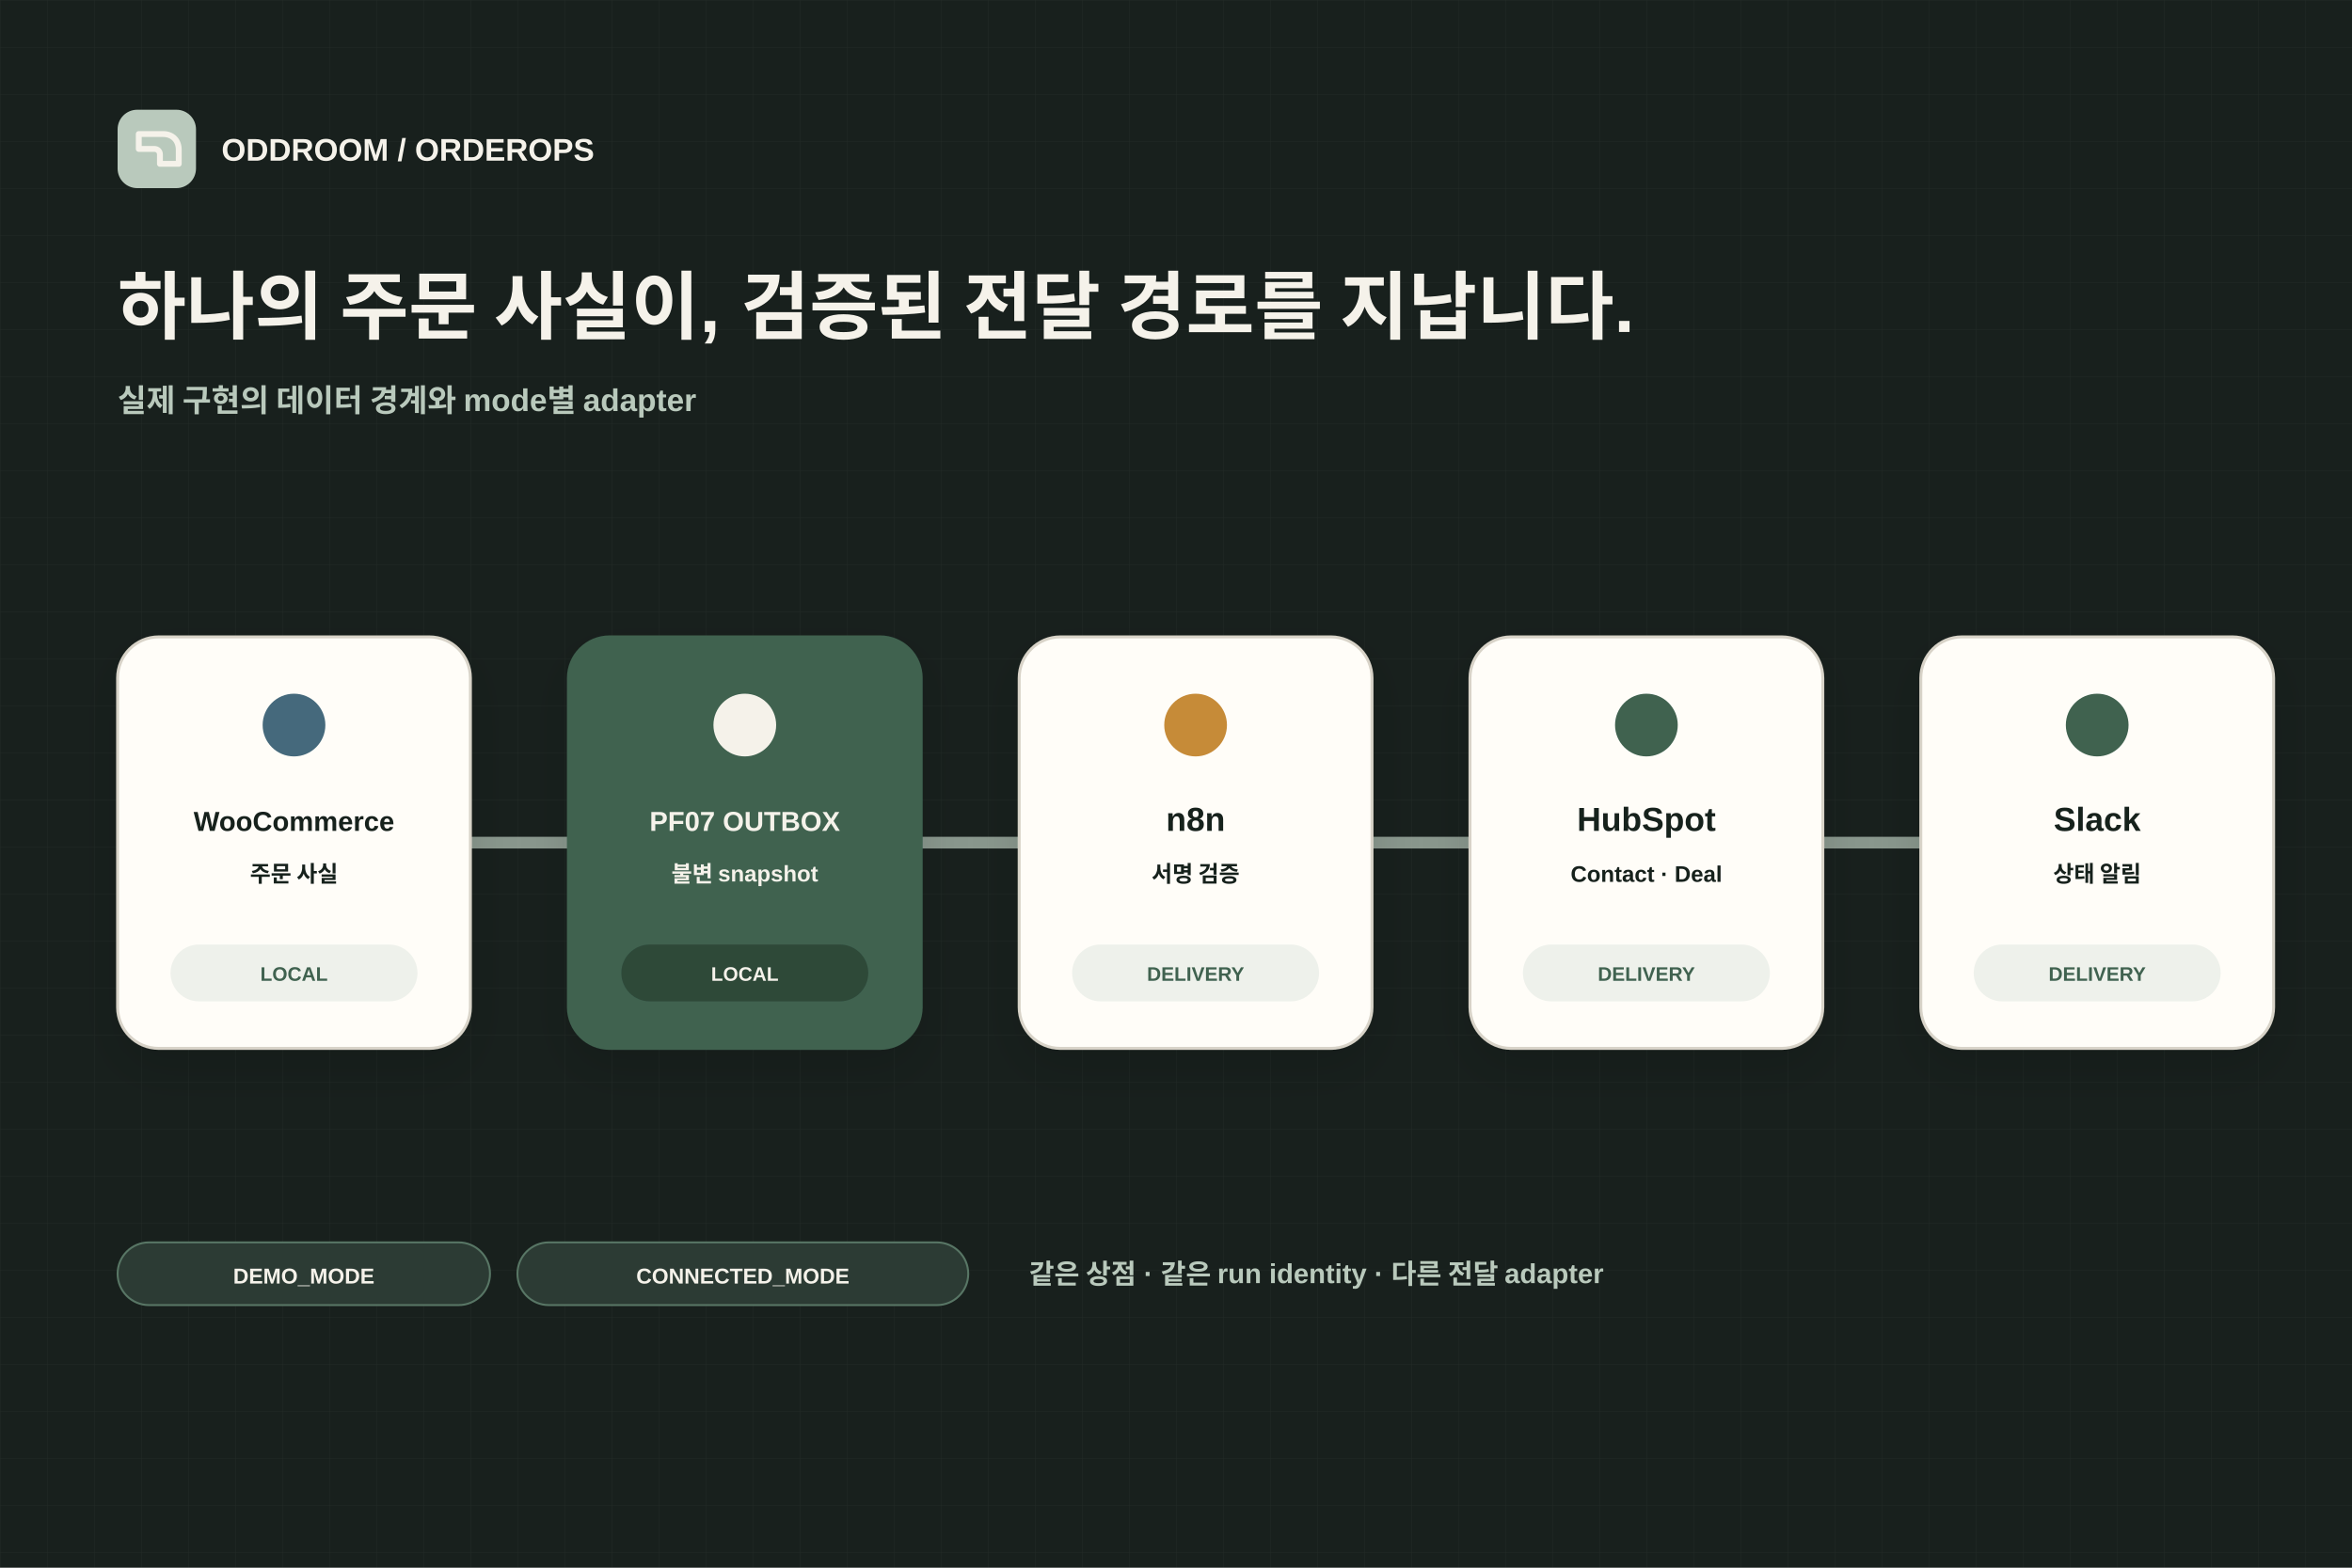
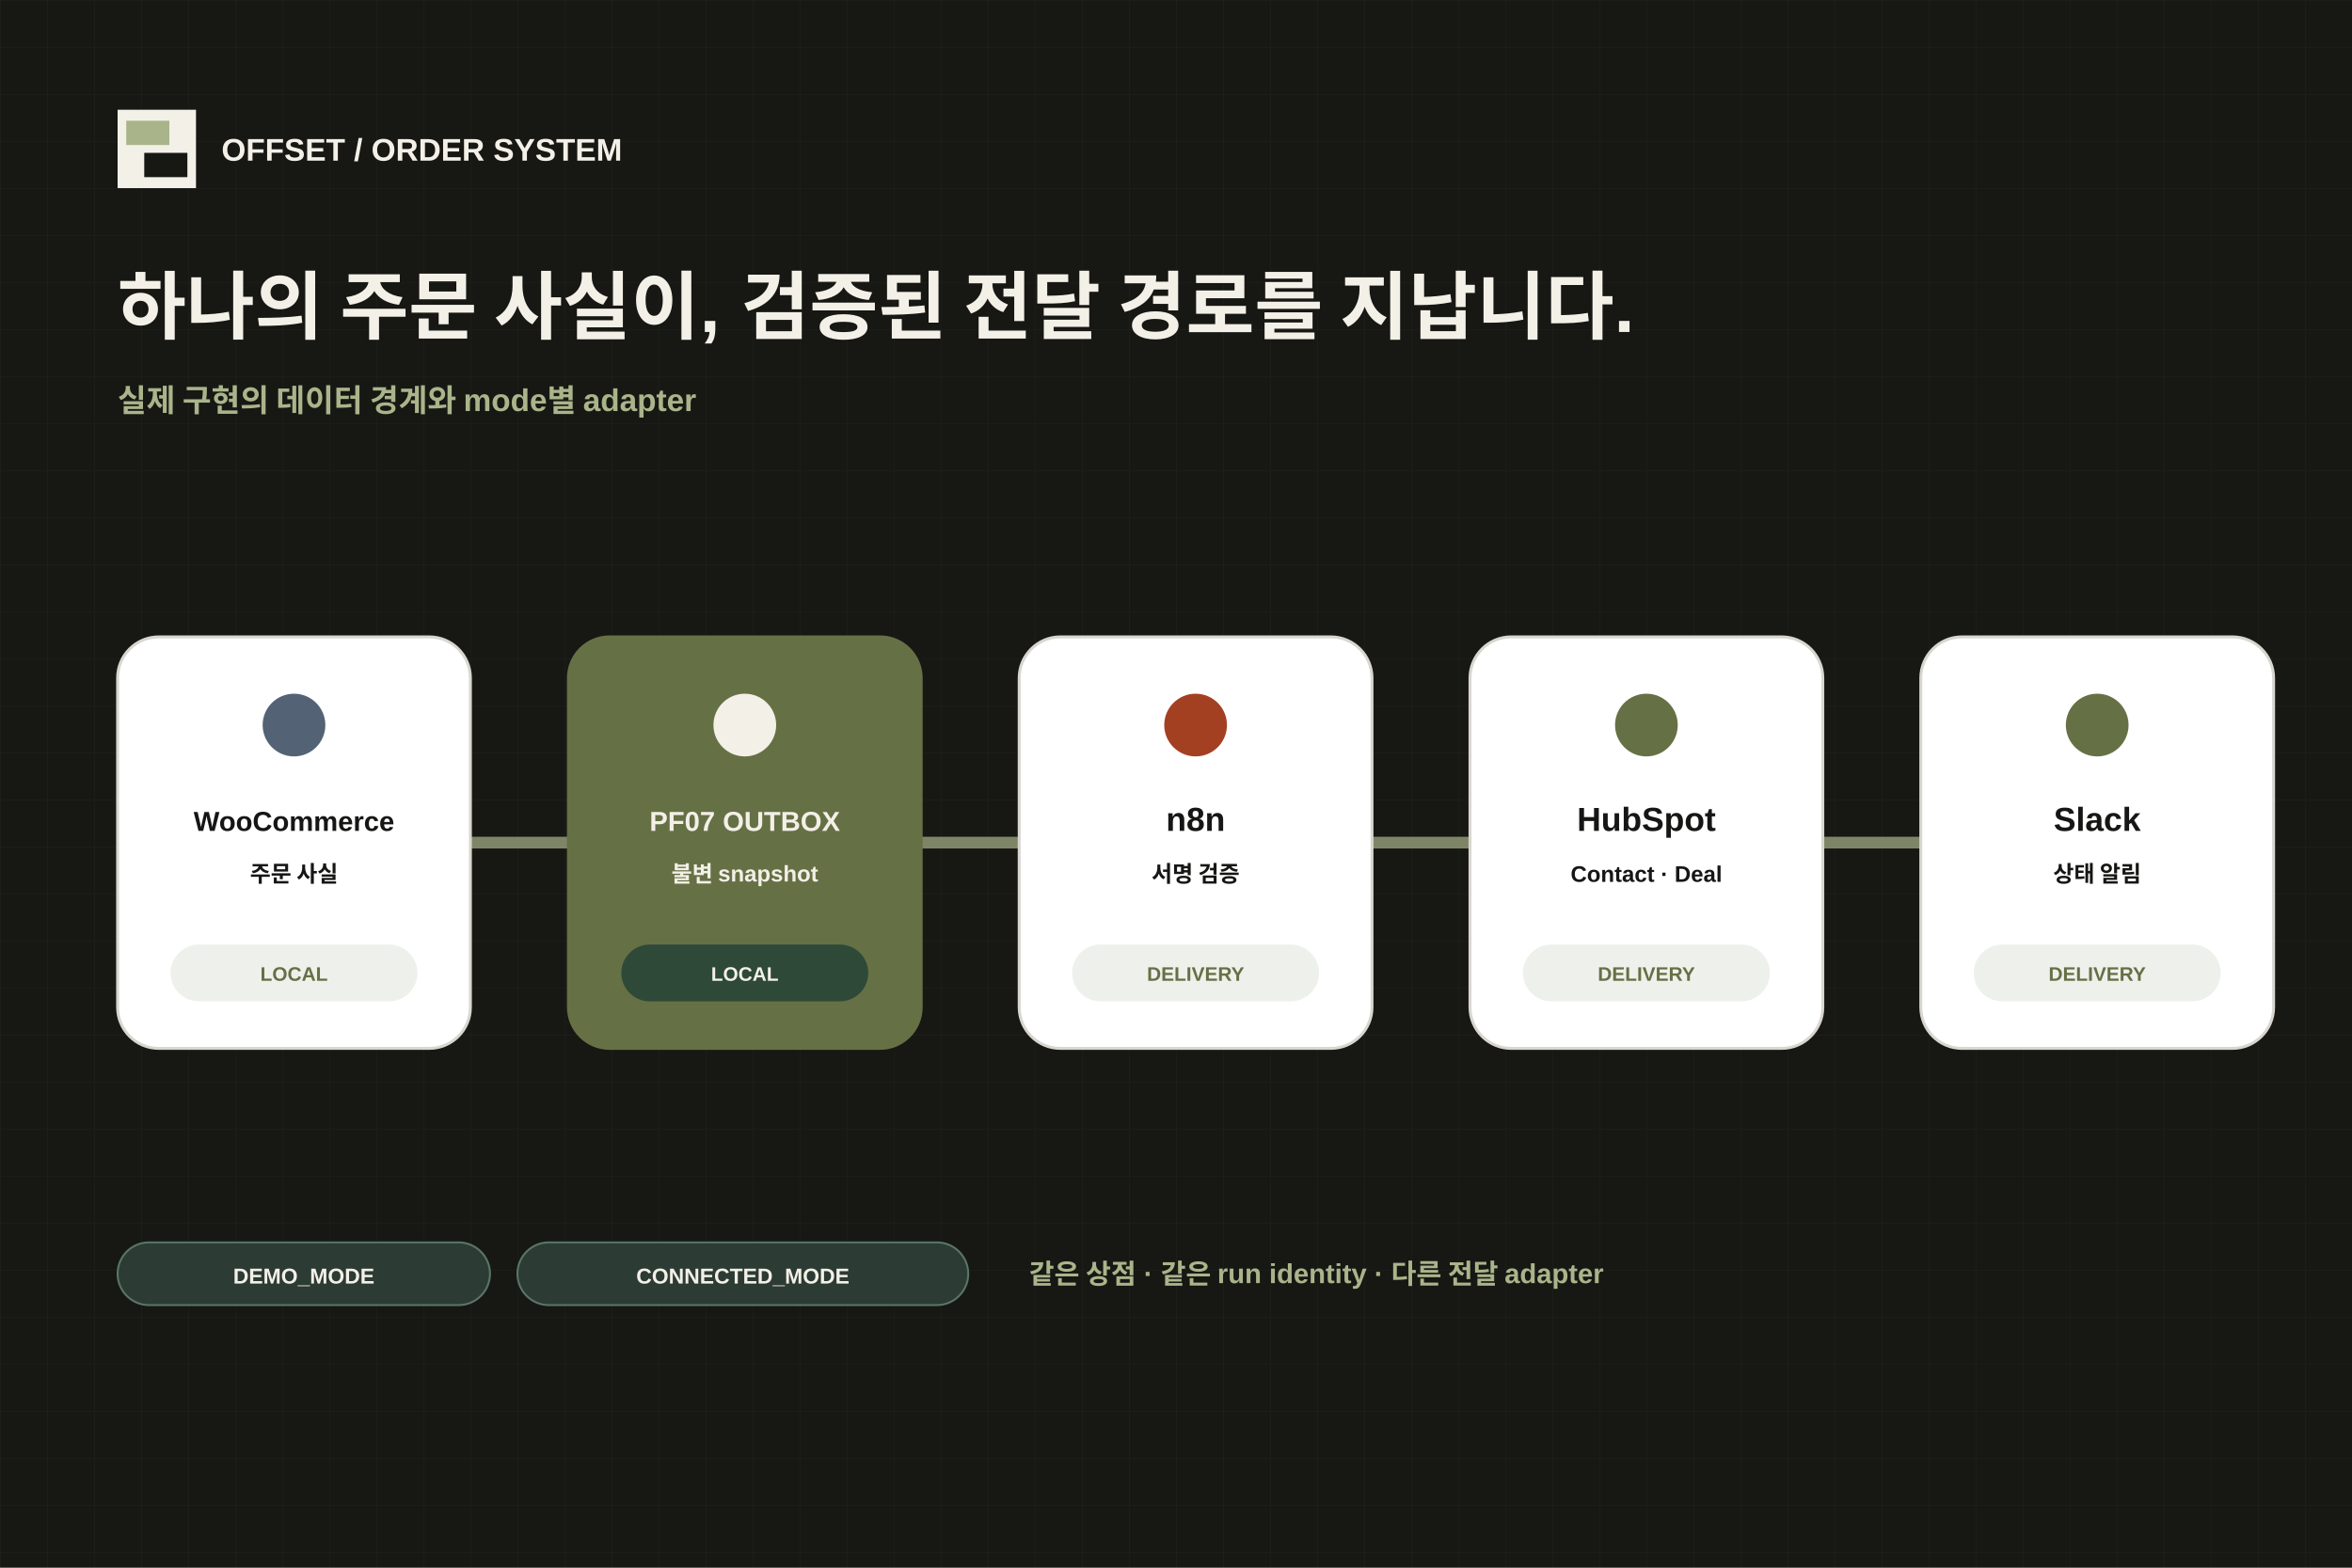
<svg xmlns="http://www.w3.org/2000/svg" width="2400" height="1600" viewBox="0 0 2400 1600" role="img" aria-label="PF07 implementation architecture ko">
  <defs>
    <pattern id="grid" width="48" height="48" patternUnits="userSpaceOnUse">
-       <path d="M48 0H0V48" fill="none" stroke="#d8d3c8" stroke-width="1" opacity=".45" />
+       <path d="M48 0H0V48" fill="none" stroke="#d8d6cf" stroke-width="1" opacity=".45" />
    </pattern>
    <filter id="shadow" x="-20%" y="-20%" width="140%" height="160%">
-       <feDropShadow dx="0" dy="20" stdDeviation="24" flood-color="#17201d" flood-opacity=".12" />
+       <feDropShadow dx="0" dy="0" stdDeviation="0" flood-opacity="0" />
    </filter>
  </defs>
-   <rect width="2400" height="1600" fill="#18201d" />
+   <rect width="2400" height="1600" fill="#171714" />
  <path d="M0 0h2400v1600H0z" fill="url(#grid)" opacity=".12" />
  <g transform="translate(120 112)">
-     <rect width="80" height="80" rx="20" fill="#b9c9bc" />
-     <path d="M22.4 24.8h24c9.6 0 16 6.4 16 16v14.4h-19.2v-9.6c0-3.2-2.4-5.6-5.6-5.6h-16v-15.2h0.8z" fill="none" stroke="#f5f2ea" stroke-width="6" stroke-linecap="round" stroke-linejoin="round" />
+     <rect width="80" height="80" fill="#f3f0e7" />
+     <rect x="8.8" y="11.2" width="44" height="24.8" fill="#aab48a" />
+     <rect x="27.2" y="44" width="44" height="24.8" fill="#171714" />
  </g>
-   <text x="226" y="164" fill="#f5f2ea" font-family="Arial, 'Noto Sans KR', sans-serif" font-size="32" font-weight="800" text-anchor="start">ODDROOM / ORDEROPS</text>
-   <text x="120" y="340" fill="#f5f2ea" font-family="Arial, 'Noto Sans KR', sans-serif" font-size="76" font-weight="800" text-anchor="start">하나의 주문 사실이, 검증된 전달 경로를 지납니다.</text>
-   <text x="120" y="420" fill="#b9c9bc" font-family="Arial, 'Noto Sans KR', sans-serif" font-size="32" font-weight="700" text-anchor="start">실제 구현의 데이터 경계와 mode별 adapter</text>
-   <path d="M280 860H2120" stroke="#b9c9bc" stroke-width="12" stroke-linecap="round" opacity=".7" />
+   <text x="226" y="164" fill="#f3f0e7" font-family="Arial, 'Noto Sans KR', sans-serif" font-size="32" font-weight="800" text-anchor="start">OFFSET / ORDER SYSTEM</text>
+   <text x="120" y="340" fill="#f3f0e7" font-family="Arial, 'Noto Sans KR', sans-serif" font-size="76" font-weight="800" text-anchor="start">하나의 주문 사실이, 검증된 전달 경로를 지납니다.</text>
+   <text x="120" y="420" fill="#aab48a" font-family="Arial, 'Noto Sans KR', sans-serif" font-size="32" font-weight="700" text-anchor="start">실제 구현의 데이터 경계와 mode별 adapter</text>
+   <path d="M280 860H2120" stroke="#aab48a" stroke-width="12" stroke-linecap="round" opacity=".7" />
  <g transform="translate(120 650)" filter="url(#shadow)">
-     <rect width="360" height="420" rx="42" fill="#fffdf8" stroke="#d8d3c8" stroke-width="3" />
-     <circle cx="180" cy="90" r="32" fill="#45697b" />
-     <text x="180" y="198" fill="#18201d" font-family="Arial, 'Noto Sans KR', sans-serif" font-size="28" font-weight="800" text-anchor="middle">WooCommerce</text>
-     <text x="180" y="250" fill="#18201d" font-family="Arial, 'Noto Sans KR', sans-serif" font-size="23" font-weight="600" text-anchor="middle">주문 사실</text>
+     <rect width="360" height="420" rx="42" fill="#ffffff" stroke="#d8d6cf" stroke-width="3" />
+     <circle cx="180" cy="90" r="32" fill="#536475" />
+     <text x="180" y="198" fill="#171714" font-family="Arial, 'Noto Sans KR', sans-serif" font-size="28" font-weight="800" text-anchor="middle">WooCommerce</text>
+     <text x="180" y="250" fill="#171714" font-family="Arial, 'Noto Sans KR', sans-serif" font-size="23" font-weight="600" text-anchor="middle">주문 사실</text>
    <rect x="54" y="314" width="252" height="58" rx="29" fill="#eef1eb" />
-     <text x="180" y="351" fill="#3f6250" font-family="Arial, 'Noto Sans KR', sans-serif" font-size="20" font-weight="800" text-anchor="middle">LOCAL</text>
+     <text x="180" y="351" fill="#667045" font-family="Arial, 'Noto Sans KR', sans-serif" font-size="20" font-weight="800" text-anchor="middle">LOCAL</text>
  </g>
  <g transform="translate(580 650)" filter="url(#shadow)">
-     <rect width="360" height="420" rx="42" fill="#3f6250" stroke="#3f6250" stroke-width="3" />
-     <circle cx="180" cy="90" r="32" fill="#f5f2ea" />
-     <text x="180" y="198" fill="#f5f2ea" font-family="Arial, 'Noto Sans KR', sans-serif" font-size="28" font-weight="800" text-anchor="middle">PF07 OUTBOX</text>
-     <text x="180" y="250" fill="#f5f2ea" font-family="Arial, 'Noto Sans KR', sans-serif" font-size="23" font-weight="600" text-anchor="middle">불변 snapshot</text>
+     <rect width="360" height="420" rx="42" fill="#667045" stroke="#667045" stroke-width="3" />
+     <circle cx="180" cy="90" r="32" fill="#f3f0e7" />
+     <text x="180" y="198" fill="#f3f0e7" font-family="Arial, 'Noto Sans KR', sans-serif" font-size="28" font-weight="800" text-anchor="middle">PF07 OUTBOX</text>
+     <text x="180" y="250" fill="#f3f0e7" font-family="Arial, 'Noto Sans KR', sans-serif" font-size="23" font-weight="600" text-anchor="middle">불변 snapshot</text>
    <rect x="54" y="314" width="252" height="58" rx="29" fill="#2d4939" />
-     <text x="180" y="351" fill="#f5f2ea" font-family="Arial, 'Noto Sans KR', sans-serif" font-size="20" font-weight="800" text-anchor="middle">LOCAL</text>
+     <text x="180" y="351" fill="#f3f0e7" font-family="Arial, 'Noto Sans KR', sans-serif" font-size="20" font-weight="800" text-anchor="middle">LOCAL</text>
  </g>
  <g transform="translate(1040 650)" filter="url(#shadow)">
-     <rect width="360" height="420" rx="42" fill="#fffdf8" stroke="#d8d3c8" stroke-width="3" />
-     <circle cx="180" cy="90" r="32" fill="#c68b39" />
-     <text x="180" y="198" fill="#18201d" font-family="Arial, 'Noto Sans KR', sans-serif" font-size="34" font-weight="800" text-anchor="middle">n8n</text>
-     <text x="180" y="250" fill="#18201d" font-family="Arial, 'Noto Sans KR', sans-serif" font-size="23" font-weight="600" text-anchor="middle">서명 검증</text>
+     <rect width="360" height="420" rx="42" fill="#ffffff" stroke="#d8d6cf" stroke-width="3" />
+     <circle cx="180" cy="90" r="32" fill="#a43f22" />
+     <text x="180" y="198" fill="#171714" font-family="Arial, 'Noto Sans KR', sans-serif" font-size="34" font-weight="800" text-anchor="middle">n8n</text>
+     <text x="180" y="250" fill="#171714" font-family="Arial, 'Noto Sans KR', sans-serif" font-size="23" font-weight="600" text-anchor="middle">서명 검증</text>
    <rect x="54" y="314" width="252" height="58" rx="29" fill="#eef1eb" />
-     <text x="180" y="351" fill="#3f6250" font-family="Arial, 'Noto Sans KR', sans-serif" font-size="20" font-weight="800" text-anchor="middle">DELIVERY</text>
+     <text x="180" y="351" fill="#667045" font-family="Arial, 'Noto Sans KR', sans-serif" font-size="20" font-weight="800" text-anchor="middle">DELIVERY</text>
  </g>
  <g transform="translate(1500 650)" filter="url(#shadow)">
-     <rect width="360" height="420" rx="42" fill="#fffdf8" stroke="#d8d3c8" stroke-width="3" />
-     <circle cx="180" cy="90" r="32" fill="#3f6250" />
-     <text x="180" y="198" fill="#18201d" font-family="Arial, 'Noto Sans KR', sans-serif" font-size="34" font-weight="800" text-anchor="middle">HubSpot</text>
-     <text x="180" y="250" fill="#18201d" font-family="Arial, 'Noto Sans KR', sans-serif" font-size="23" font-weight="600" text-anchor="middle">Contact · Deal</text>
+     <rect width="360" height="420" rx="42" fill="#ffffff" stroke="#d8d6cf" stroke-width="3" />
+     <circle cx="180" cy="90" r="32" fill="#667045" />
+     <text x="180" y="198" fill="#171714" font-family="Arial, 'Noto Sans KR', sans-serif" font-size="34" font-weight="800" text-anchor="middle">HubSpot</text>
+     <text x="180" y="250" fill="#171714" font-family="Arial, 'Noto Sans KR', sans-serif" font-size="23" font-weight="600" text-anchor="middle">Contact · Deal</text>
    <rect x="54" y="314" width="252" height="58" rx="29" fill="#eef1eb" />
-     <text x="180" y="351" fill="#3f6250" font-family="Arial, 'Noto Sans KR', sans-serif" font-size="20" font-weight="800" text-anchor="middle">DELIVERY</text>
+     <text x="180" y="351" fill="#667045" font-family="Arial, 'Noto Sans KR', sans-serif" font-size="20" font-weight="800" text-anchor="middle">DELIVERY</text>
  </g>
  <g transform="translate(1960 650)" filter="url(#shadow)">
-     <rect width="360" height="420" rx="42" fill="#fffdf8" stroke="#d8d3c8" stroke-width="3" />
-     <circle cx="180" cy="90" r="32" fill="#3f6250" />
-     <text x="180" y="198" fill="#18201d" font-family="Arial, 'Noto Sans KR', sans-serif" font-size="34" font-weight="800" text-anchor="middle">Slack</text>
-     <text x="180" y="250" fill="#18201d" font-family="Arial, 'Noto Sans KR', sans-serif" font-size="23" font-weight="600" text-anchor="middle">상태 알림</text>
+     <rect width="360" height="420" rx="42" fill="#ffffff" stroke="#d8d6cf" stroke-width="3" />
+     <circle cx="180" cy="90" r="32" fill="#667045" />
+     <text x="180" y="198" fill="#171714" font-family="Arial, 'Noto Sans KR', sans-serif" font-size="34" font-weight="800" text-anchor="middle">Slack</text>
+     <text x="180" y="250" fill="#171714" font-family="Arial, 'Noto Sans KR', sans-serif" font-size="23" font-weight="600" text-anchor="middle">상태 알림</text>
    <rect x="54" y="314" width="252" height="58" rx="29" fill="#eef1eb" />
-     <text x="180" y="351" fill="#3f6250" font-family="Arial, 'Noto Sans KR', sans-serif" font-size="20" font-weight="800" text-anchor="middle">DELIVERY</text>
+     <text x="180" y="351" fill="#667045" font-family="Arial, 'Noto Sans KR', sans-serif" font-size="20" font-weight="800" text-anchor="middle">DELIVERY</text>
  </g>
  <g>
    <rect x="120" y="1268" width="380" height="64" rx="32" fill="#2c3b34" stroke="#587665" stroke-width="2" />
-     <text x="310" y="1310" fill="#f5f2ea" font-family="Arial, 'Noto Sans KR', sans-serif" font-size="22" font-weight="700" text-anchor="middle">DEMO_MODE</text>
+     <text x="310" y="1310" fill="#f3f0e7" font-family="Arial, 'Noto Sans KR', sans-serif" font-size="22" font-weight="700" text-anchor="middle">DEMO_MODE</text>
  </g>
  <g>
    <rect x="528" y="1268" width="460" height="64" rx="32" fill="#2c3b34" stroke="#587665" stroke-width="2" />
-     <text x="758" y="1310" fill="#f5f2ea" font-family="Arial, 'Noto Sans KR', sans-serif" font-size="22" font-weight="700" text-anchor="middle">CONNECTED_MODE</text>
+     <text x="758" y="1310" fill="#f3f0e7" font-family="Arial, 'Noto Sans KR', sans-serif" font-size="22" font-weight="700" text-anchor="middle">CONNECTED_MODE</text>
  </g>
-   <text x="1050" y="1310" fill="#b9c9bc" font-family="Arial, 'Noto Sans KR', sans-serif" font-size="28" font-weight="700" text-anchor="start">같은 상점 · 같은 run identity · 다른 전달 adapter</text>
+   <text x="1050" y="1310" fill="#aab48a" font-family="Arial, 'Noto Sans KR', sans-serif" font-size="28" font-weight="700" text-anchor="start">같은 상점 · 같은 run identity · 다른 전달 adapter</text>
</svg>
